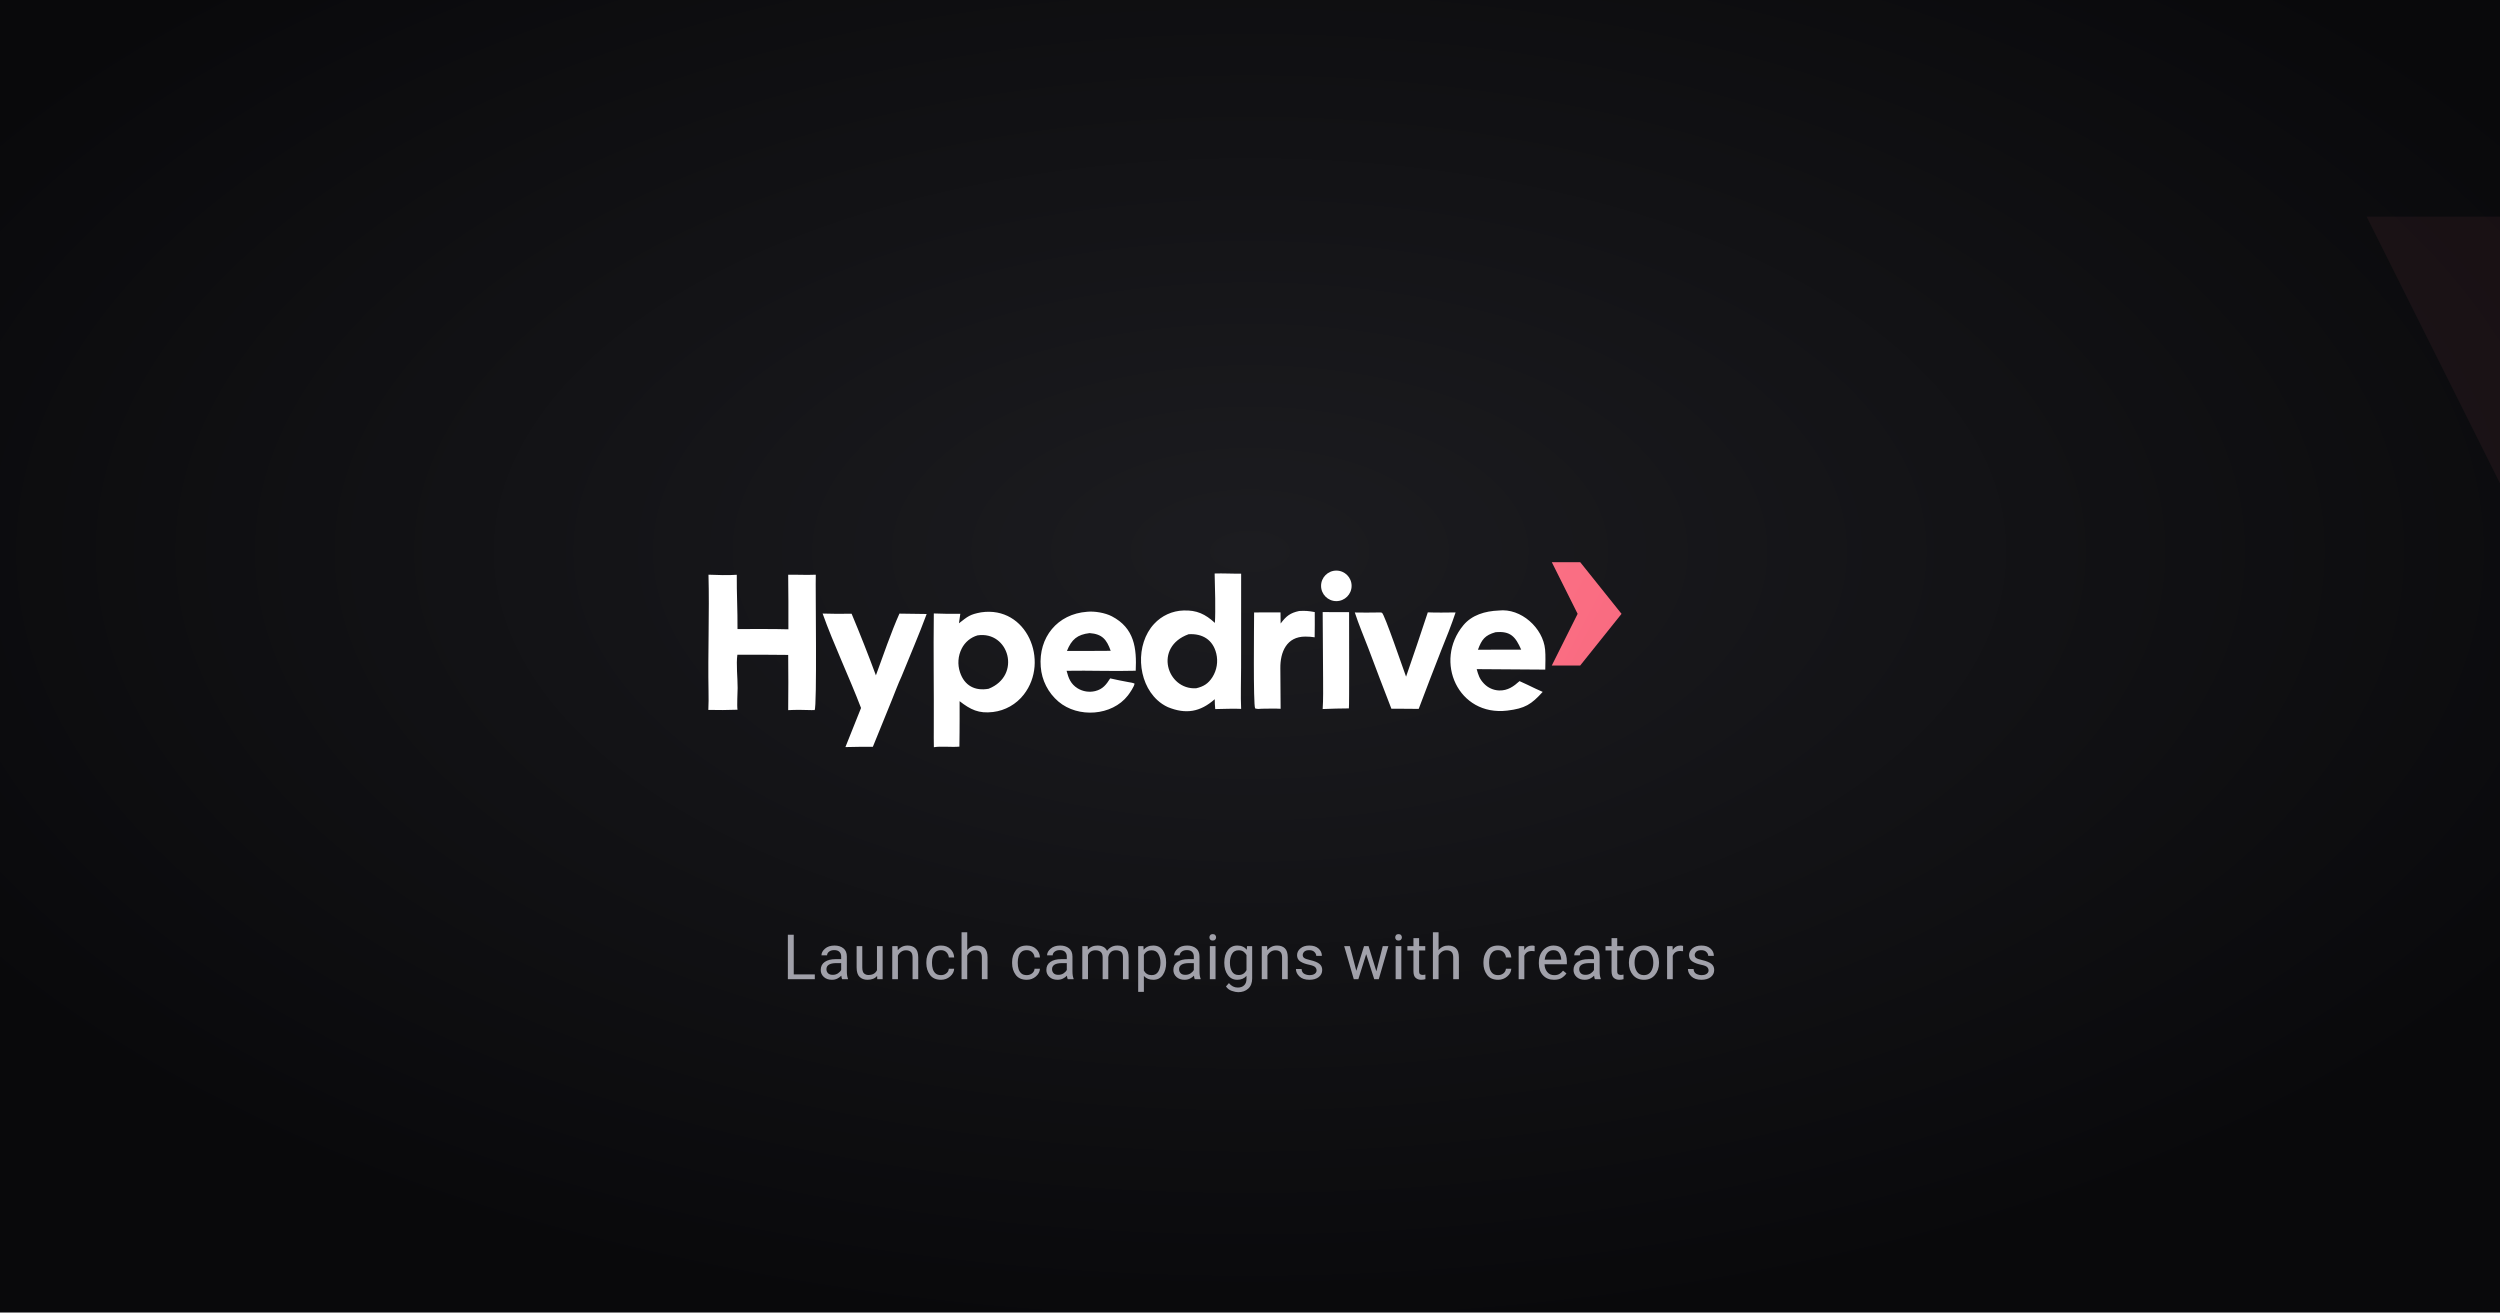
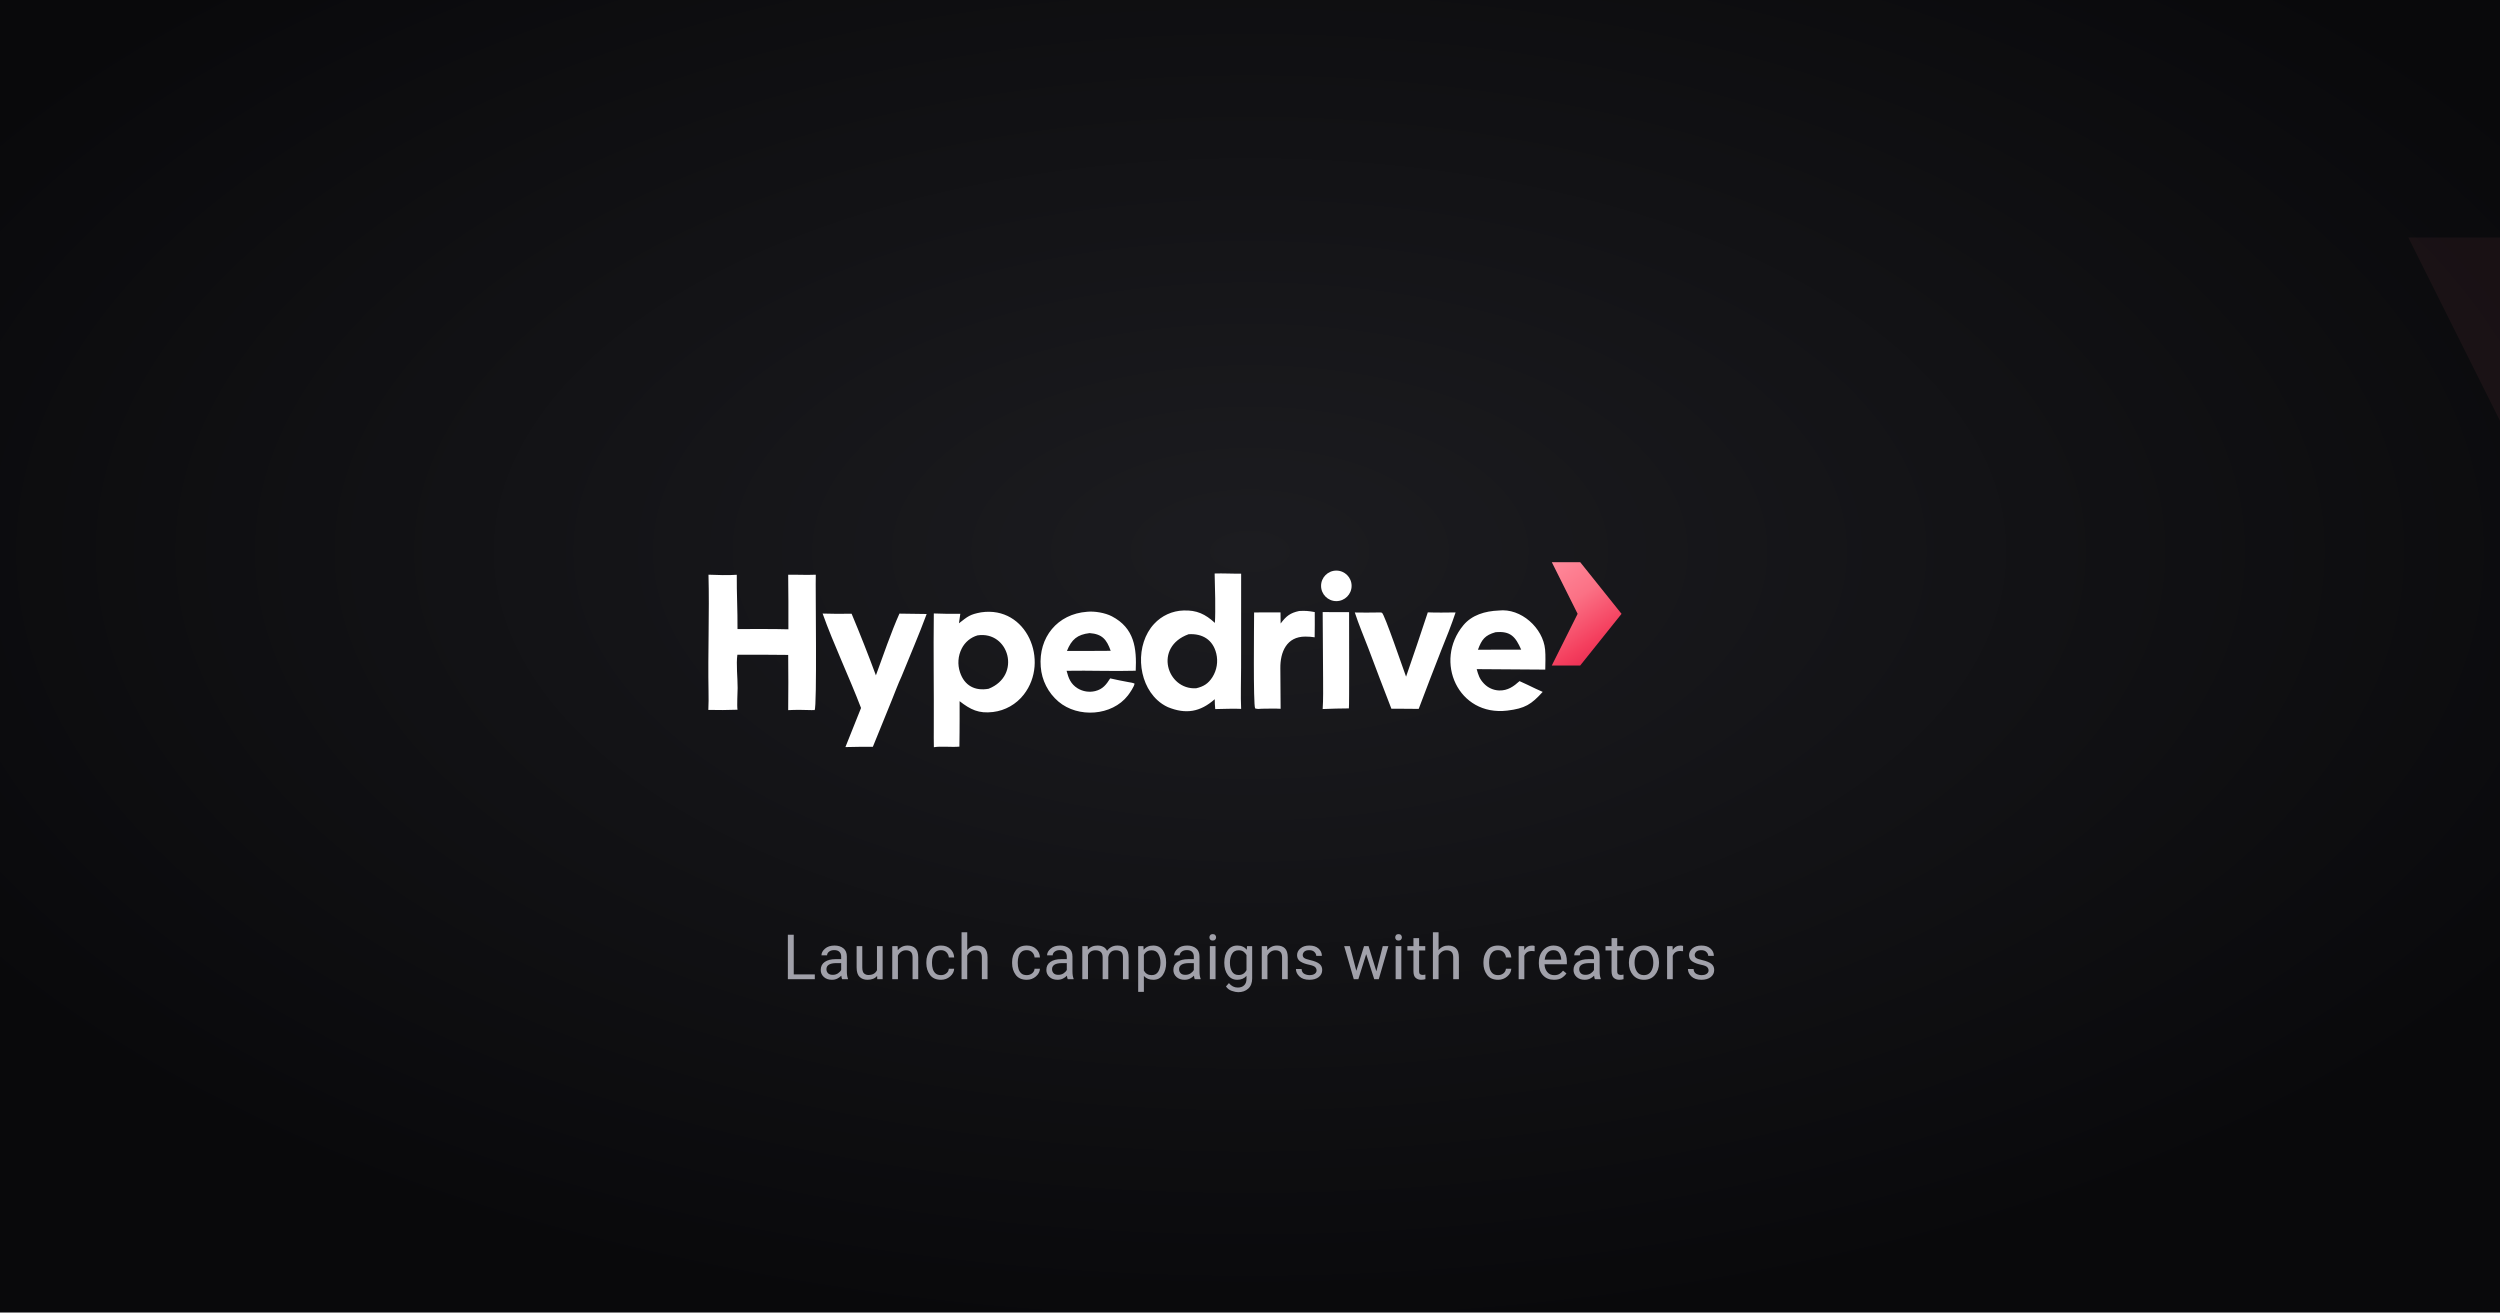
<svg xmlns="http://www.w3.org/2000/svg" viewBox="0 0 1200 630" fill="none">
  <defs>
-     <linearGradient id="accent" x1="0" y1="0" x2="1200" y2="630" gradientUnits="userSpaceOnUse">
-       <stop offset="0" stop-color="#fb7185" />
-       <stop offset="1" stop-color="#e11d48" />
-     </linearGradient>
    <radialGradient id="glow" cx="50%" cy="42%" r="60%">
      <stop offset="0" stop-color="#1c1c20" />
      <stop offset="1" stop-color="#09090b" />
    </radialGradient>
+     <linearGradient id="oacc" x1="0" y1="0" x2="1200" y2="630" gradientUnits="userSpaceOnUse">
+       <stop offset="0" stop-color="#ff8a9b" />
+       <stop offset=".35" stop-color="#fb7185" />
+       <stop offset=".7" stop-color="#f43f5e" />
+       <stop offset="1" stop-color="#e11d48" />
+     </linearGradient>
  </defs>
  <rect width="1200" height="630" fill="url(#glow)" />
-   <g transform="translate(920 -40) scale(9)" opacity="0.06">
-     <path d="M24 16H46L78 56L46 96H24L44 56L24 16Z" fill="#fb7185" />
+   <g transform="translate(940 -30) scale(9)" opacity="0.06">
+     <path d="M24 16H46L78 56.0L46 96H24L44 56.0Z" fill="#fb7185" />
  </g>
  <g transform="translate(340 250) scale(0.62)">
+     <defs>
+       <linearGradient id="accent" x1="24.0" y1="16.0" x2="78.0" y2="96.0" gradientUnits="userSpaceOnUse">
+         <stop offset="0" stop-color="#ff8a9b" />
+         <stop offset=".35" stop-color="#fb7185" />
+         <stop offset=".7" stop-color="#f43f5e" />
+         <stop offset="1" stop-color="#e11d48" />
+       </linearGradient>
+     </defs>
    <path fill="#ffffff" d="M391.99 40.78c6.26-.23 13.85.22 20.51.12l-.05 72.81c.02 9.77-.46 22.44.05 31.87-5.56-.32-14.28.07-20.07.16-.28-2.47-.3-5.14-.38-7.64-11.2 9.9-22.33 11.85-36.3 6.12a31 31 0 0 1-8.1-5.4c-15.78-14.4-17.08-43.35-2.56-59a32.2 32.2 0 0 1 22.8-10.41c10.22-.38 16.92 2.81 24.29 9.62.6-9.1.09-28.76-.2-38.25m-14.34 88.85c5.7-1.3 9.4-3.55 12.67-8.69a23.8 23.8 0 0 0 2.95-18.14c-2.59-10.78-10.75-15.65-21.4-15.02-27.3 9.84-16.87 43.15 5.78 41.85M211.17 70.84c35.33-5.25 53.27 37.71 33.05 63.67a35.5 35.5 0 0 1-23.84 13.5c-11.04 1.34-17.4-1.83-25.85-8.39l.01 13.33c.04 7.22-.1 14.63-.17 21.86-6.44.58-14.12-.51-19.76.45-.12-4.87-.1-9.85-.07-14.73.16-29.58-.35-59.25.02-88.82 7.1.32 13.4.33 20.52.26-.42 2.37-.73 4.95-1.06 7.35 6.96-5.4 8.47-6.87 17.15-8.48m5.82 59.17c25.77-10.23 15.72-44.95-8.56-41.34a20 20 0 0 0-12.23 10.15 23.8 23.8 0 0 0-1.35 18.47c3.44 10.35 11.66 14.62 22.14 12.72M61.82 41.72c7.37-.1 13.71.32 21.37-.01-.34 9.73 1.06 102.7-.9 104.78l-2.33.05c-5.9-.2-12.27-.32-18.14.03q.24-21.37.01-42.76-19.67-.23-39.35-.14c-1.03 7.2.24 18.09.2 25.77-.04 4.07-.61 13.47-.1 16.79q-11.28.43-22.58.15c.25-4.52.23-9.78.15-14.34C-.42 102.08.9 71.62.12 41.7c7.23.25 14.7.57 21.9.06-.13 13.76.68 27.74.56 42.02 13.3.06 26.01-.19 39.4.2q.08-21.14-.16-42.27M293.23 70.4c5.84-.59 13.96.8 19.15 3.5 17.55 9.13 19.32 24.79 18.5 42.15-17.48.53-35.82-.3-53.52.05 1.48 5.71 3.16 10.22 8.54 13.58a18 18 0 0 0 13.59 2.13c5.94-1.48 8.63-5.08 11.63-9.84 4.73 1.13 9.27 1.96 14.04 2.87 1.7.3 3.2.47 4.8 1.14-.06 2.1-3.73 7.41-5.15 9.24-12.33 15.89-38.59 17.58-53.75 4.72a39.2 39.2 0 0 1-13.71-26.96c-1.82-22.75 12.9-40.9 35.88-42.58m-15.61 30.34 17.16-.02 16.73-.09c-3.1-8.68-6.51-12.99-16.31-13.72-9.55 1.15-13.96 4.86-17.58 13.83M611.9 69.44c17.26-2.04 34.37 13.53 35.92 30.22.45 4.9.2 10.58.13 15.52l-53.09-.37c1.27 4.55 2.12 7.5 5.56 11.13a17 17 0 0 0 11.9 5.39c6.57.16 11.13-3.09 15.7-7.24 4.03 1.75 8.38 3.93 12.37 5.82l5.57 2.52c-8.8 9.7-13.68 12.81-27.38 14.48-38.07 4.61-57.16-38.2-34.04-66.07 6.6-7.95 16.74-10.97 27.35-11.4M595.8 99.82l19.6-.1h13.9c-4.36-9.92-8.23-14.63-19.93-13.47-8.16 2.36-10.6 5.58-13.57 13.57M88.48 71.78c7.67.3 14.74.23 22.43.12a1210 1210 0 0 1 18.82 47.73c5.39-14.68 11.94-33.8 18.22-47.8q10.55.06 21.08.3c-5.92 16.09-13.03 32.4-19.48 48.4-2.47 5.24-5.4 13.13-7.65 18.66l-14.52 35.73c-6.84-.12-14.36.15-21.26.24l12.1-30.27c-9.1-23.86-21.42-49.73-29.74-73.11M557.01 70.86c7 .3 14.46.12 21.51.06-2.82 8.6-7.7 21.04-11.17 29.43q-8.85 22.56-17.39 45.24c-6.7-.21-14.21.01-21.14-.12a4140 4140 0 0 1-17.8-46.69c-3.44-9.02-7.58-18.72-10.52-27.82 5.92.19 12.15.04 18.1-.01.99-.03 1.97-.13 2.91.23 1.88.73 16.47 43.61 18.67 49.46a3252 3252 0 0 0 16.83-49.78M457.43 69.8c4.75-.3 7.44 0 12.05.83.13 6.36-.03 13.14-.07 19.53a46 46 0 0 0-7.21-.54c-14.5-.05-19.51 11.96-19.35 24.56.14 10.42.19 20.9.21 31.33-3.96-.29-10.32-.07-14.46-.05-2.1.13-3.32.39-5.27-.24-1.55-2.97-.81-65.97-.8-74.28 6.5-.16 13.85 0 20.45-.06l.09 8.62c4.31-5.75 7.35-8.2 14.36-9.7M475.62 70.64q10.22.11 20.45.07c-.04 7.54.23 73.59-.16 74.5q-10.16.06-20.3.5c.53-7.47.33-16.24.33-23.84z" />
    <circle cx="486.2" cy="50.34" r="11.82" fill="#ffffff" />
    <g transform="translate(629 16)">
-       <path d="M24 16H46L78 56L46 96H24L44 56L24 16Z" fill="url(#accent)" />
+       <path d="M24 16H46L78 56.0L46 96H24L44 56.0Z" fill="url(#accent)" />
    </g>
  </g>
  <text x="600" y="470" font-family="-apple-system,Segoe UI,Roboto,sans-serif" font-size="30" fill="#a1a1aa" text-anchor="middle" letter-spacing="0.5">Launch campaigns with creators</text>
</svg>
